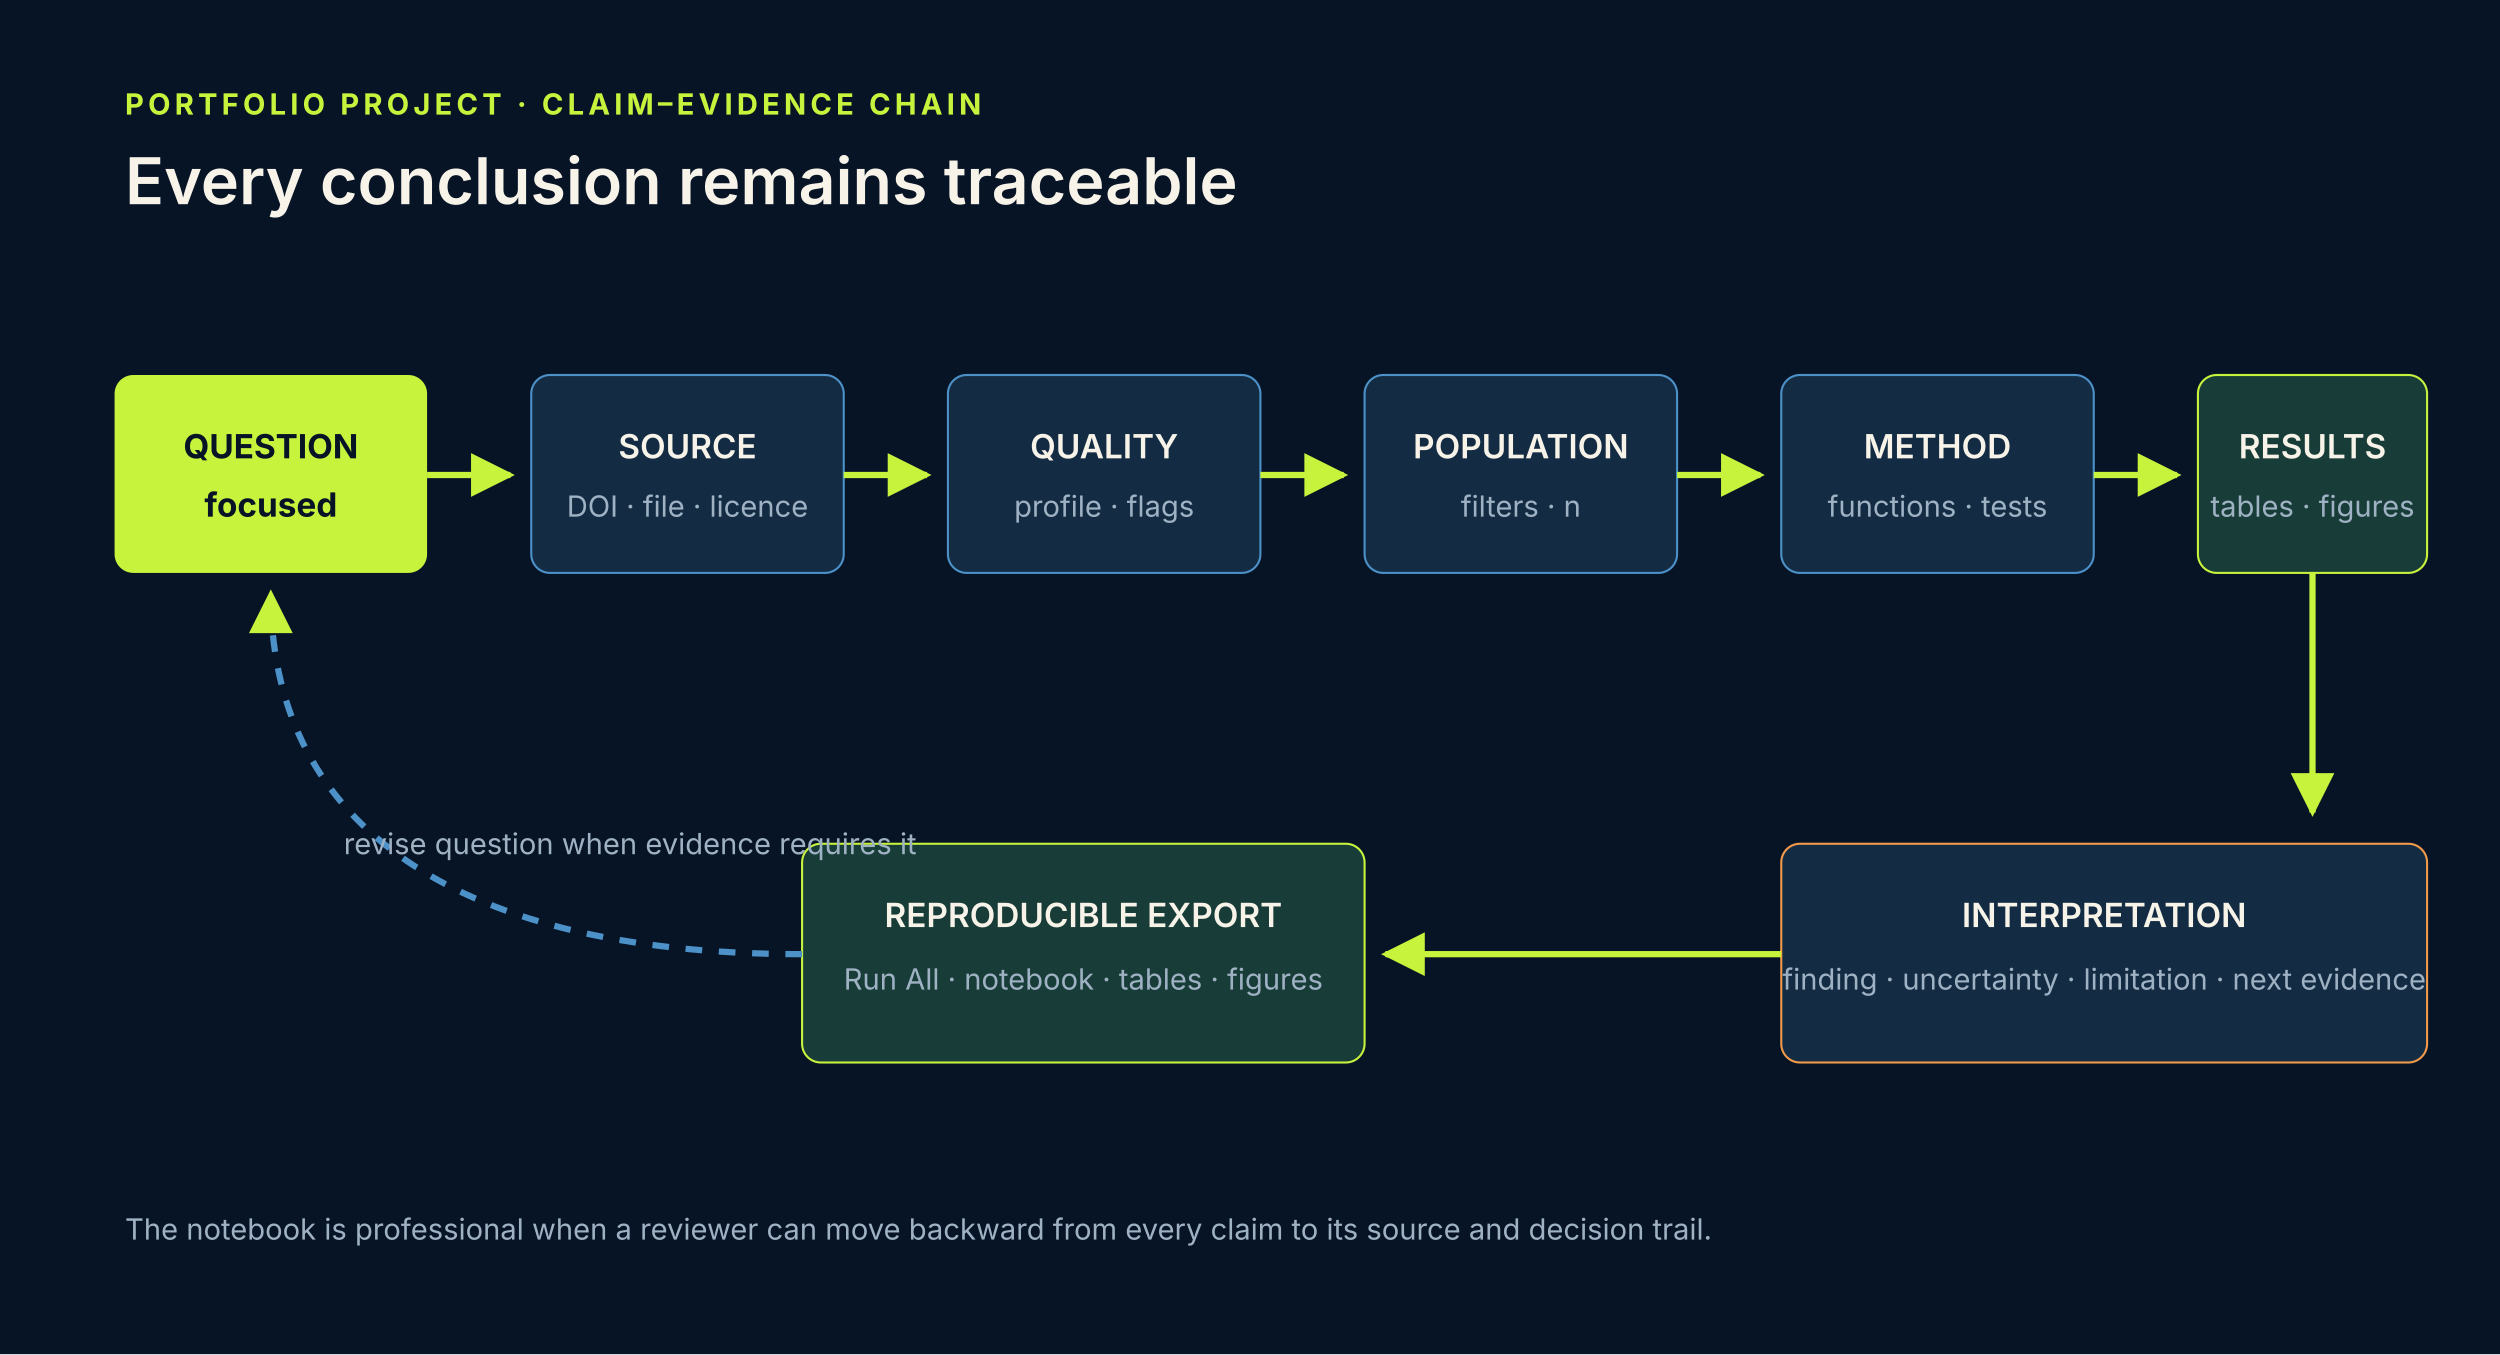
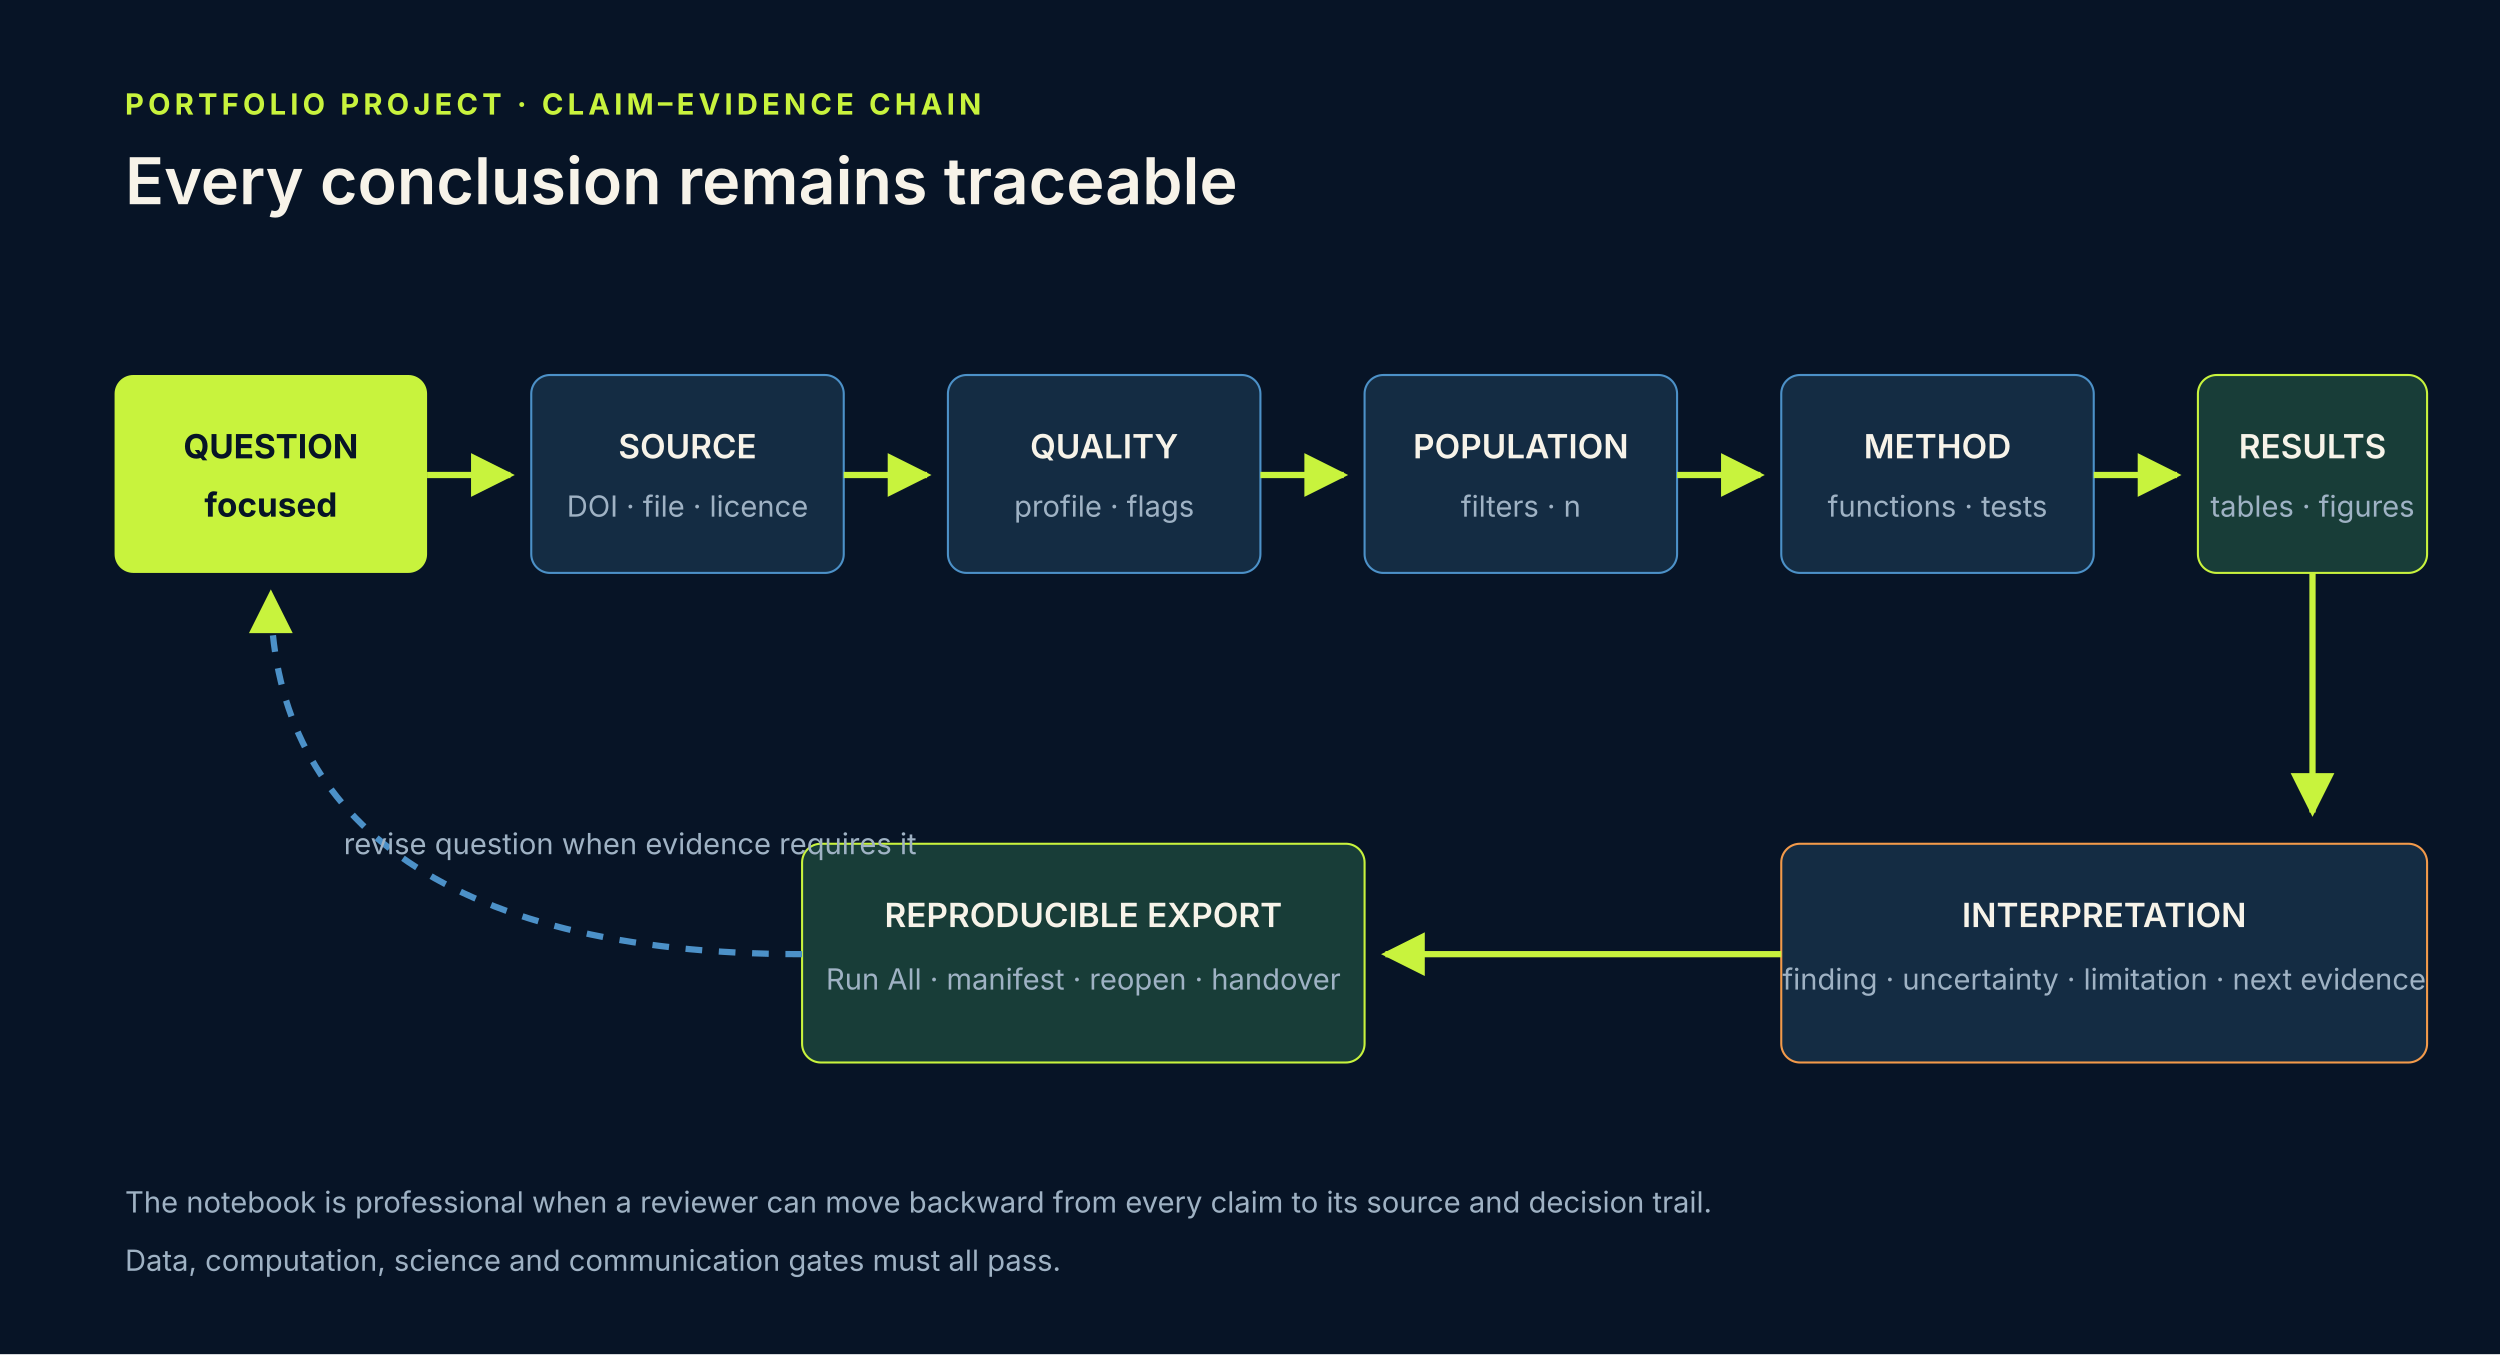
<svg xmlns="http://www.w3.org/2000/svg" viewBox="0 0 1200 650" role="img" aria-labelledby="title desc">
  <defs>
    <marker id="a" viewBox="0 0 10 10" refX="9" refY="5" markerWidth="7" markerHeight="7" orient="auto">
      <path d="M0 0 10 5 0 10z" fill="#c8f33d" />
    </marker>
    <style>.h{fill:#f7f3e9;font:600 31px Inter,Arial}.k{fill:#c8f33d;font:700 14px Inter,Arial;letter-spacing:2px}.t{fill:#f7f3e9;font:600 16px Inter,Arial}.s{fill:#9fb2c4;font:400 14px Inter,Arial}.n{fill:#071426;font:700 16px Inter,Arial}</style>
  </defs>
  <rect width="1200" height="650" fill="#071426" />
  <text x="60" y="55" class="k">PORTFOLIO PROJECT · CLAIM–EVIDENCE CHAIN</text>
  <text x="60" y="98" class="h">Every conclusion remains traceable</text>
  <g transform="translate(55 180)">
    <rect width="150" height="95" rx="9" fill="#c8f33d" />
    <text x="75" y="40" text-anchor="middle" class="n">QUESTION</text>
    <text x="75" y="68" text-anchor="middle" class="n">focused</text>
  </g>
  <line x1="205" y1="228" x2="245" y2="228" stroke="#c8f33d" stroke-width="3" marker-end="url(#a)" />
  <g transform="translate(255 180)">
    <rect width="150" height="95" rx="9" fill="#142c43" stroke="#4c91c8" />
    <text x="75" y="40" text-anchor="middle" class="t">SOURCE</text>
    <text x="75" y="68" text-anchor="middle" class="s">DOI · file · licence</text>
  </g>
  <line x1="405" y1="228" x2="445" y2="228" stroke="#c8f33d" stroke-width="3" marker-end="url(#a)" />
  <g transform="translate(455 180)">
    <rect width="150" height="95" rx="9" fill="#142c43" stroke="#4c91c8" />
    <text x="75" y="40" text-anchor="middle" class="t">QUALITY</text>
    <text x="75" y="68" text-anchor="middle" class="s">profile · flags</text>
  </g>
  <line x1="605" y1="228" x2="645" y2="228" stroke="#c8f33d" stroke-width="3" marker-end="url(#a)" />
  <g transform="translate(655 180)">
    <rect width="150" height="95" rx="9" fill="#142c43" stroke="#4c91c8" />
    <text x="75" y="40" text-anchor="middle" class="t">POPULATION</text>
    <text x="75" y="68" text-anchor="middle" class="s">filters · n</text>
  </g>
  <line x1="805" y1="228" x2="845" y2="228" stroke="#c8f33d" stroke-width="3" marker-end="url(#a)" />
  <g transform="translate(855 180)">
    <rect width="150" height="95" rx="9" fill="#142c43" stroke="#4c91c8" />
    <text x="75" y="40" text-anchor="middle" class="t">METHOD</text>
    <text x="75" y="68" text-anchor="middle" class="s">functions · tests</text>
  </g>
  <line x1="1005" y1="228" x2="1045" y2="228" stroke="#c8f33d" stroke-width="3" marker-end="url(#a)" />
  <g transform="translate(1055 180)">
    <rect width="110" height="95" rx="9" fill="#183d38" stroke="#c8f33d" />
    <text x="55" y="40" text-anchor="middle" class="t">RESULTS</text>
    <text x="55" y="68" text-anchor="middle" class="s">tables · figures</text>
  </g>
  <line x1="1110" y1="275" x2="1110" y2="390" stroke="#c8f33d" stroke-width="3" marker-end="url(#a)" />
  <g transform="translate(855 405)">
    <rect width="310" height="105" rx="9" fill="#142c43" stroke="#f39a4a" />
    <text x="155" y="40" text-anchor="middle" class="t">INTERPRETATION</text>
    <text x="155" y="70" text-anchor="middle" class="s">finding · uncertainty · limitation · next evidence</text>
  </g>
  <line x1="855" y1="458" x2="665" y2="458" stroke="#c8f33d" stroke-width="3" marker-end="url(#a)" />
  <g transform="translate(385 405)">
    <rect width="270" height="105" rx="9" fill="#183d38" stroke="#c8f33d" />
    <text x="135" y="40" text-anchor="middle" class="t">REPRODUCIBLE EXPORT</text>
-     <text x="135" y="70" text-anchor="middle" class="s">Run All · notebook · tables · figures</text>
+     <text x="135" y="70" text-anchor="middle" class="s">Run All · manifest · reopen · handover</text>
  </g>
  <path d="M385 458 C210 458 130 390 130 285" fill="none" stroke="#4c91c8" stroke-width="3" stroke-dasharray="8 8" marker-end="url(#a)" />
  <text x="165" y="410" class="s">revise question when evidence requires it</text>
-   <text x="60" y="595" class="s">The notebook is professional when a reviewer can move backward from every claim to its source and decision trail.</text>
+   <text x="60" y="582" class="s">The notebook is professional when a reviewer can move backward from every claim to its source and decision trail.</text>
+   <text x="60" y="610" class="s">Data, computation, science and communication gates must all pass.</text>
</svg>
